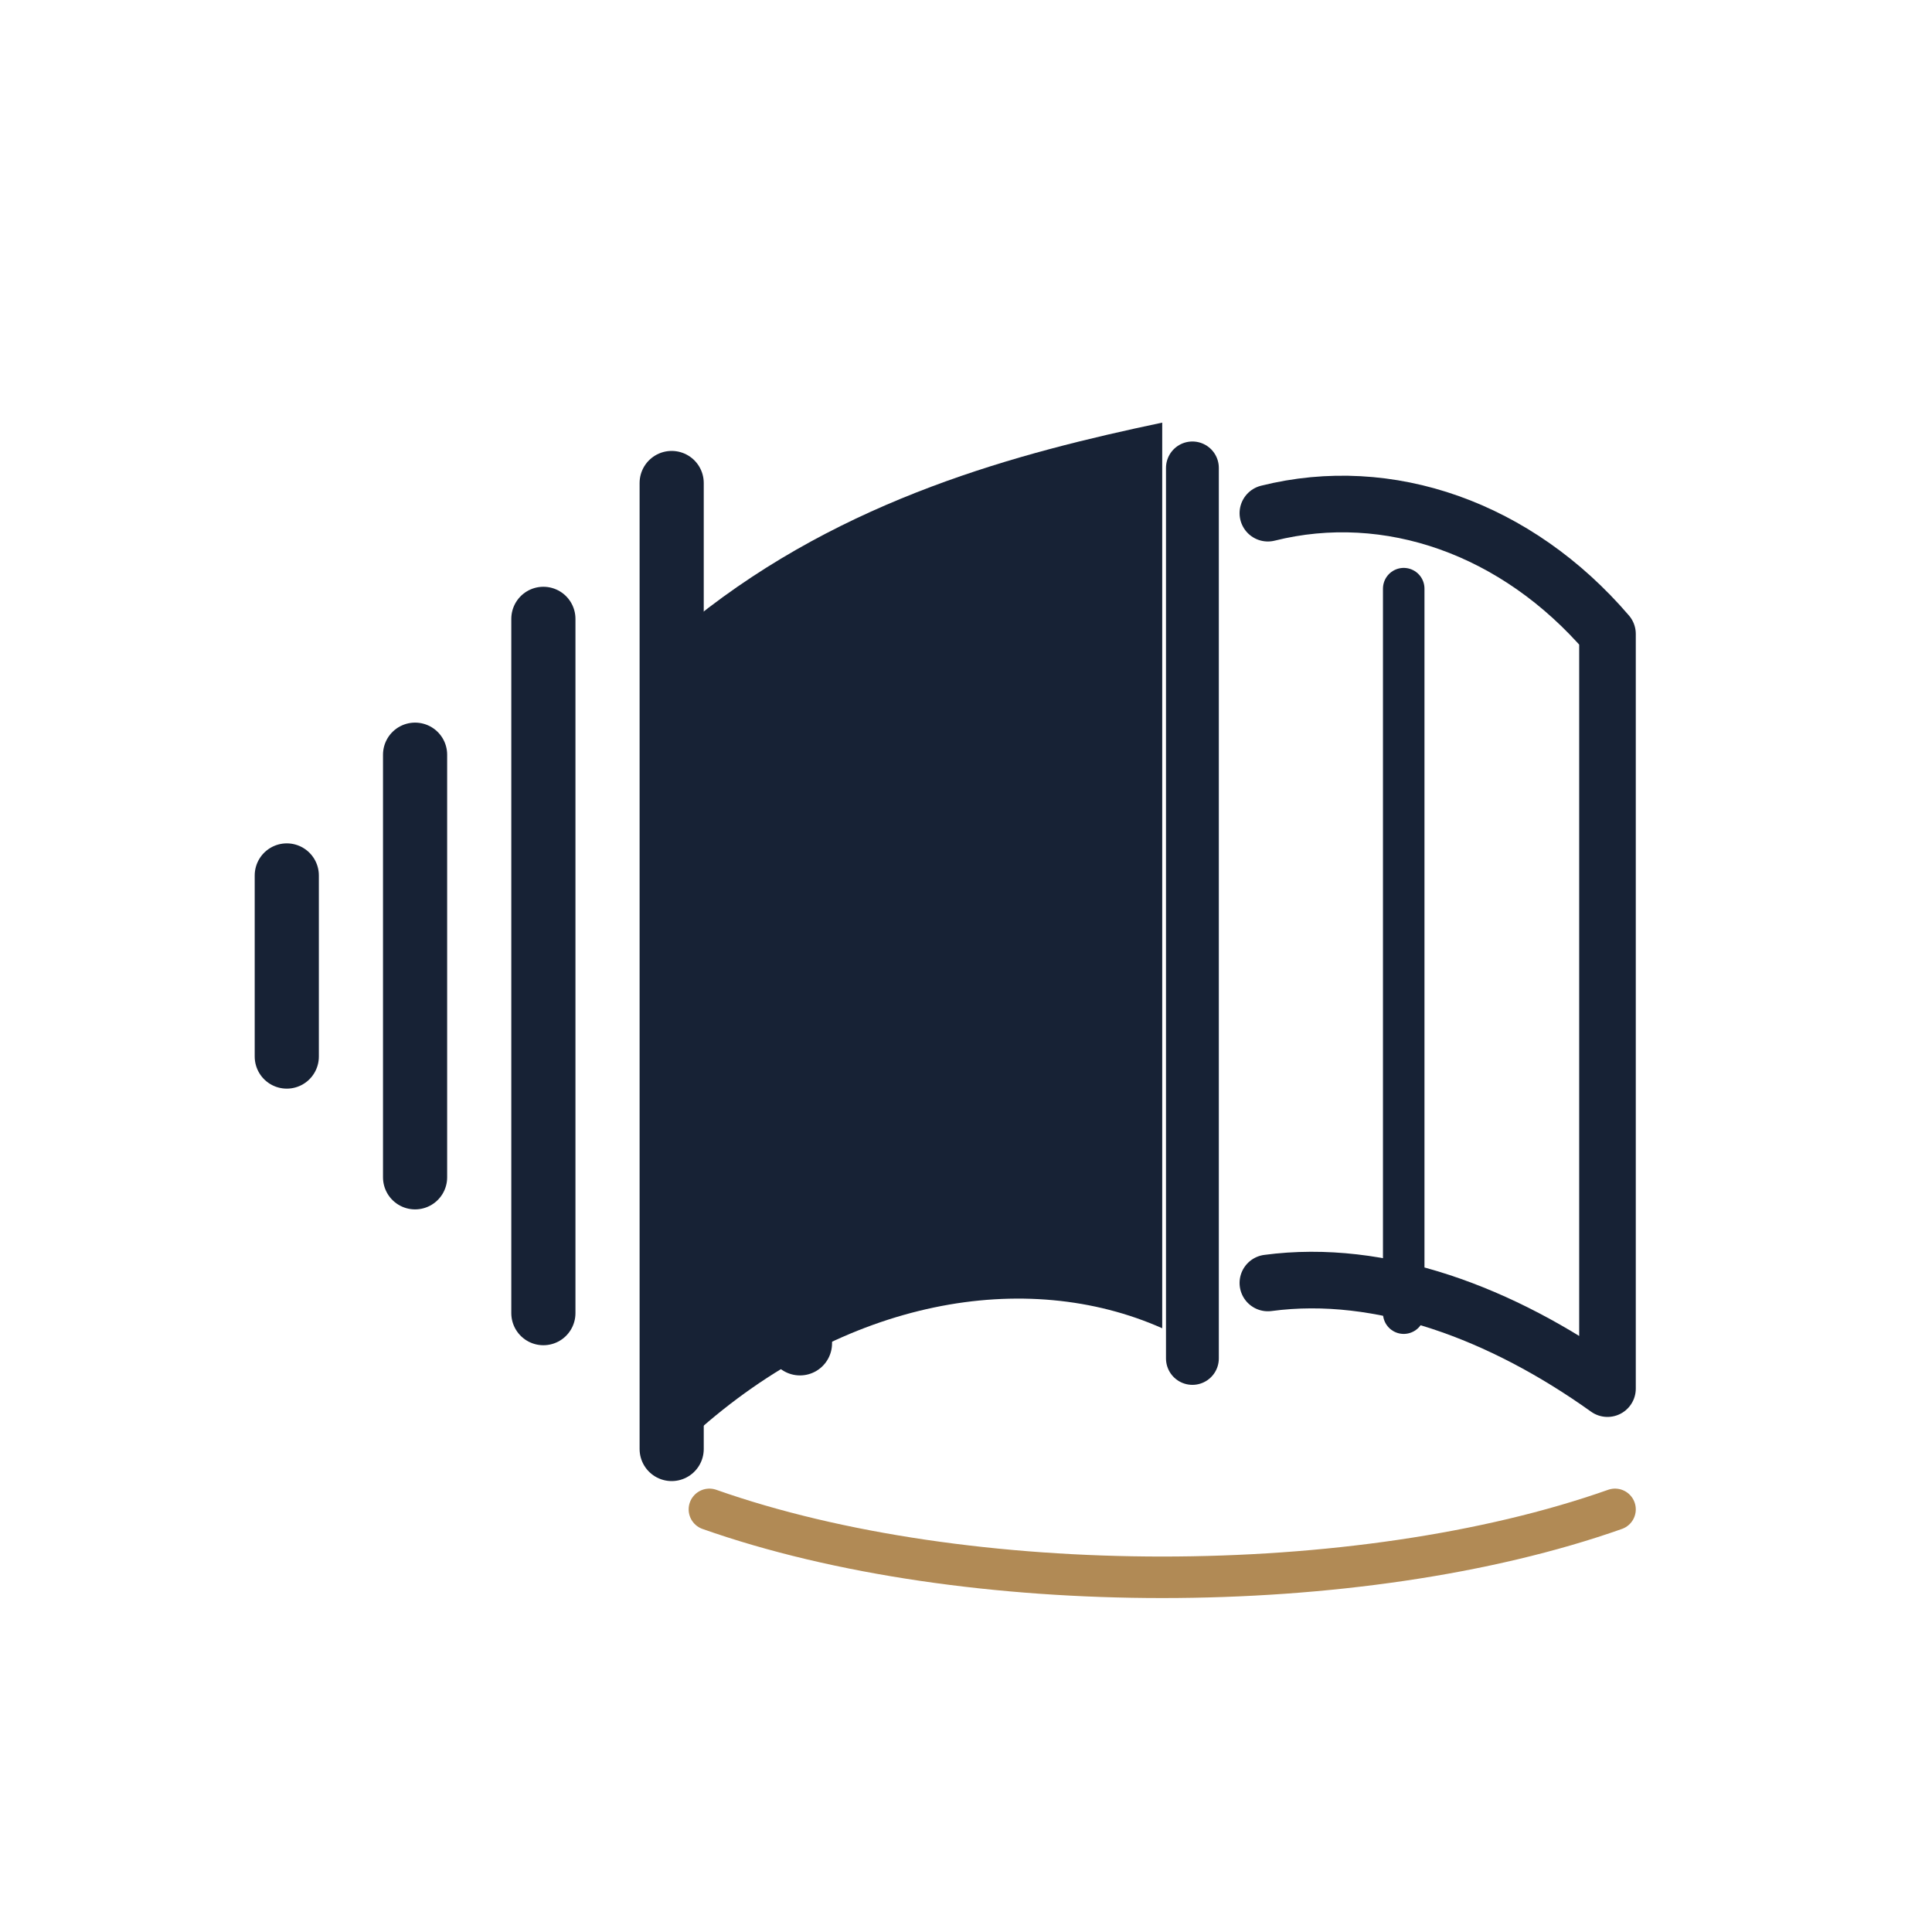
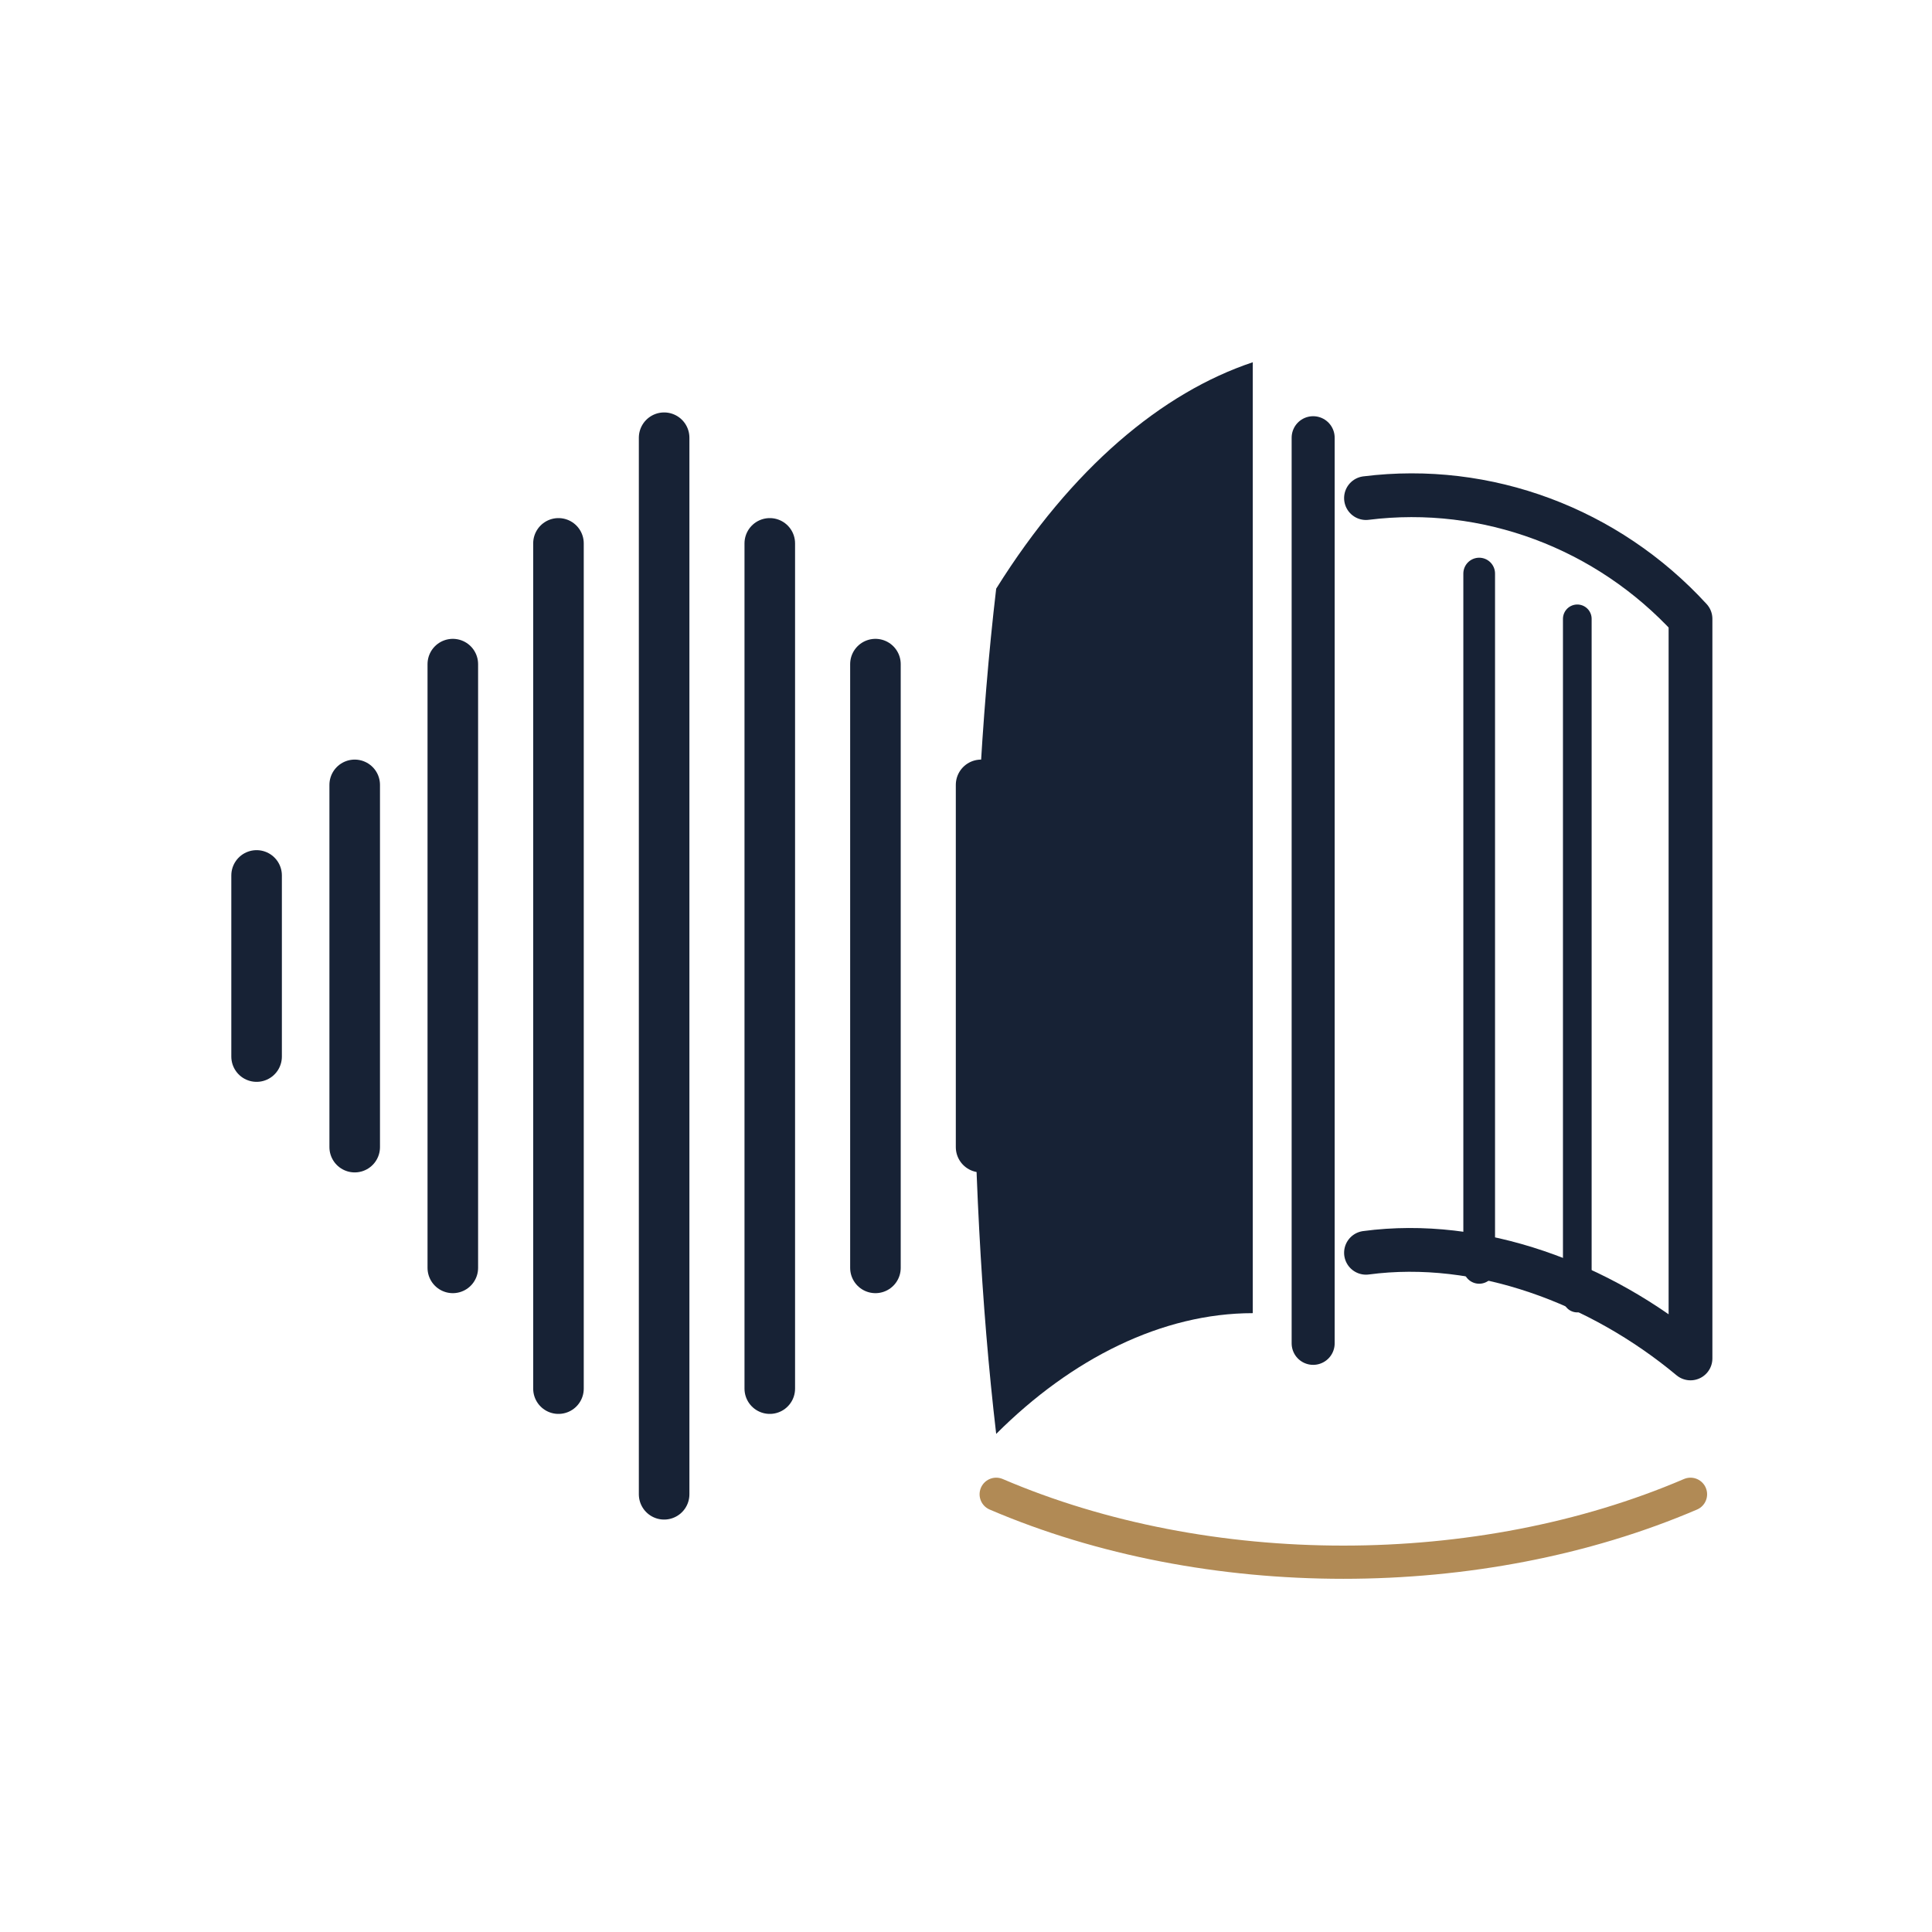
<svg xmlns="http://www.w3.org/2000/svg" viewBox="0 0 256 256" role="img" aria-labelledby="title">
  <g fill="none" stroke="#172235" stroke-linecap="round" stroke-linejoin="round">
-     <path d="M38 116v24" stroke-width="8.5" />
-     <path d="M55 100v56" stroke-width="8.5" />
-     <path d="M72 82v92" stroke-width="8.5" />
-     <path d="M89 64v128" stroke-width="8.5" />
-     <path d="M106 78v100" stroke-width="8.5" />
-     <path d="M123 96v64" stroke-width="8.5" />
+     <path d="M34 116v24" stroke-width="6.7" />
+     <path d="M47 104v48" stroke-width="6.7" />
+     <path d="M60 88v80" stroke-width="6.7" />
+     <path d="M74 72v112" stroke-width="6.7" />
+     <path d="M88 58v140" stroke-width="6.7" />
+     <path d="M102 72v112" stroke-width="6.7" />
+     <path d="M116 88v80" stroke-width="6.7" />
+     <path d="M130 104v48" stroke-width="6.7" />
  </g>
-   <path fill="#172235" d="M154 56v120c-18-8-42-4-62 14V82c20-16 43-22 62-26Z" />
+   <path fill="#172235" d="M166 48v126c-12 0-24 6-34 16-4-34-4-78 0-112 10-16 22-26 34-30Z" />
  <g fill="none" stroke="#172235" stroke-linecap="round" stroke-linejoin="round">
-     <path d="M168 68c16-4 33 2 45 16v100c-14-10-30-16-45-14" stroke-width="7.5" />
-     <path d="M158 62v118" stroke-width="7" />
-     <path d="M186 78v96" stroke-width="5.5" />
+     <path d="M181 66c16-2 32 4 43 16v98c-12-10-28-16-43-14" stroke-width="5.8" />
+     <path d="M174 58v120" stroke-width="5.7" />
+     <path d="M196 76v92" stroke-width="4.2" />
+     <path d="M209 82v90" stroke-width="3.8" />
  </g>
-   <path d="M94 200c34 12 86 12 120 0" fill="none" stroke="#B18A55" stroke-width="5.5" stroke-linecap="round" />
+   <path d="M132 198c28 12 64 12 92 0" fill="none" stroke="#B18A55" stroke-width="4.4" stroke-linecap="round" />
</svg>
